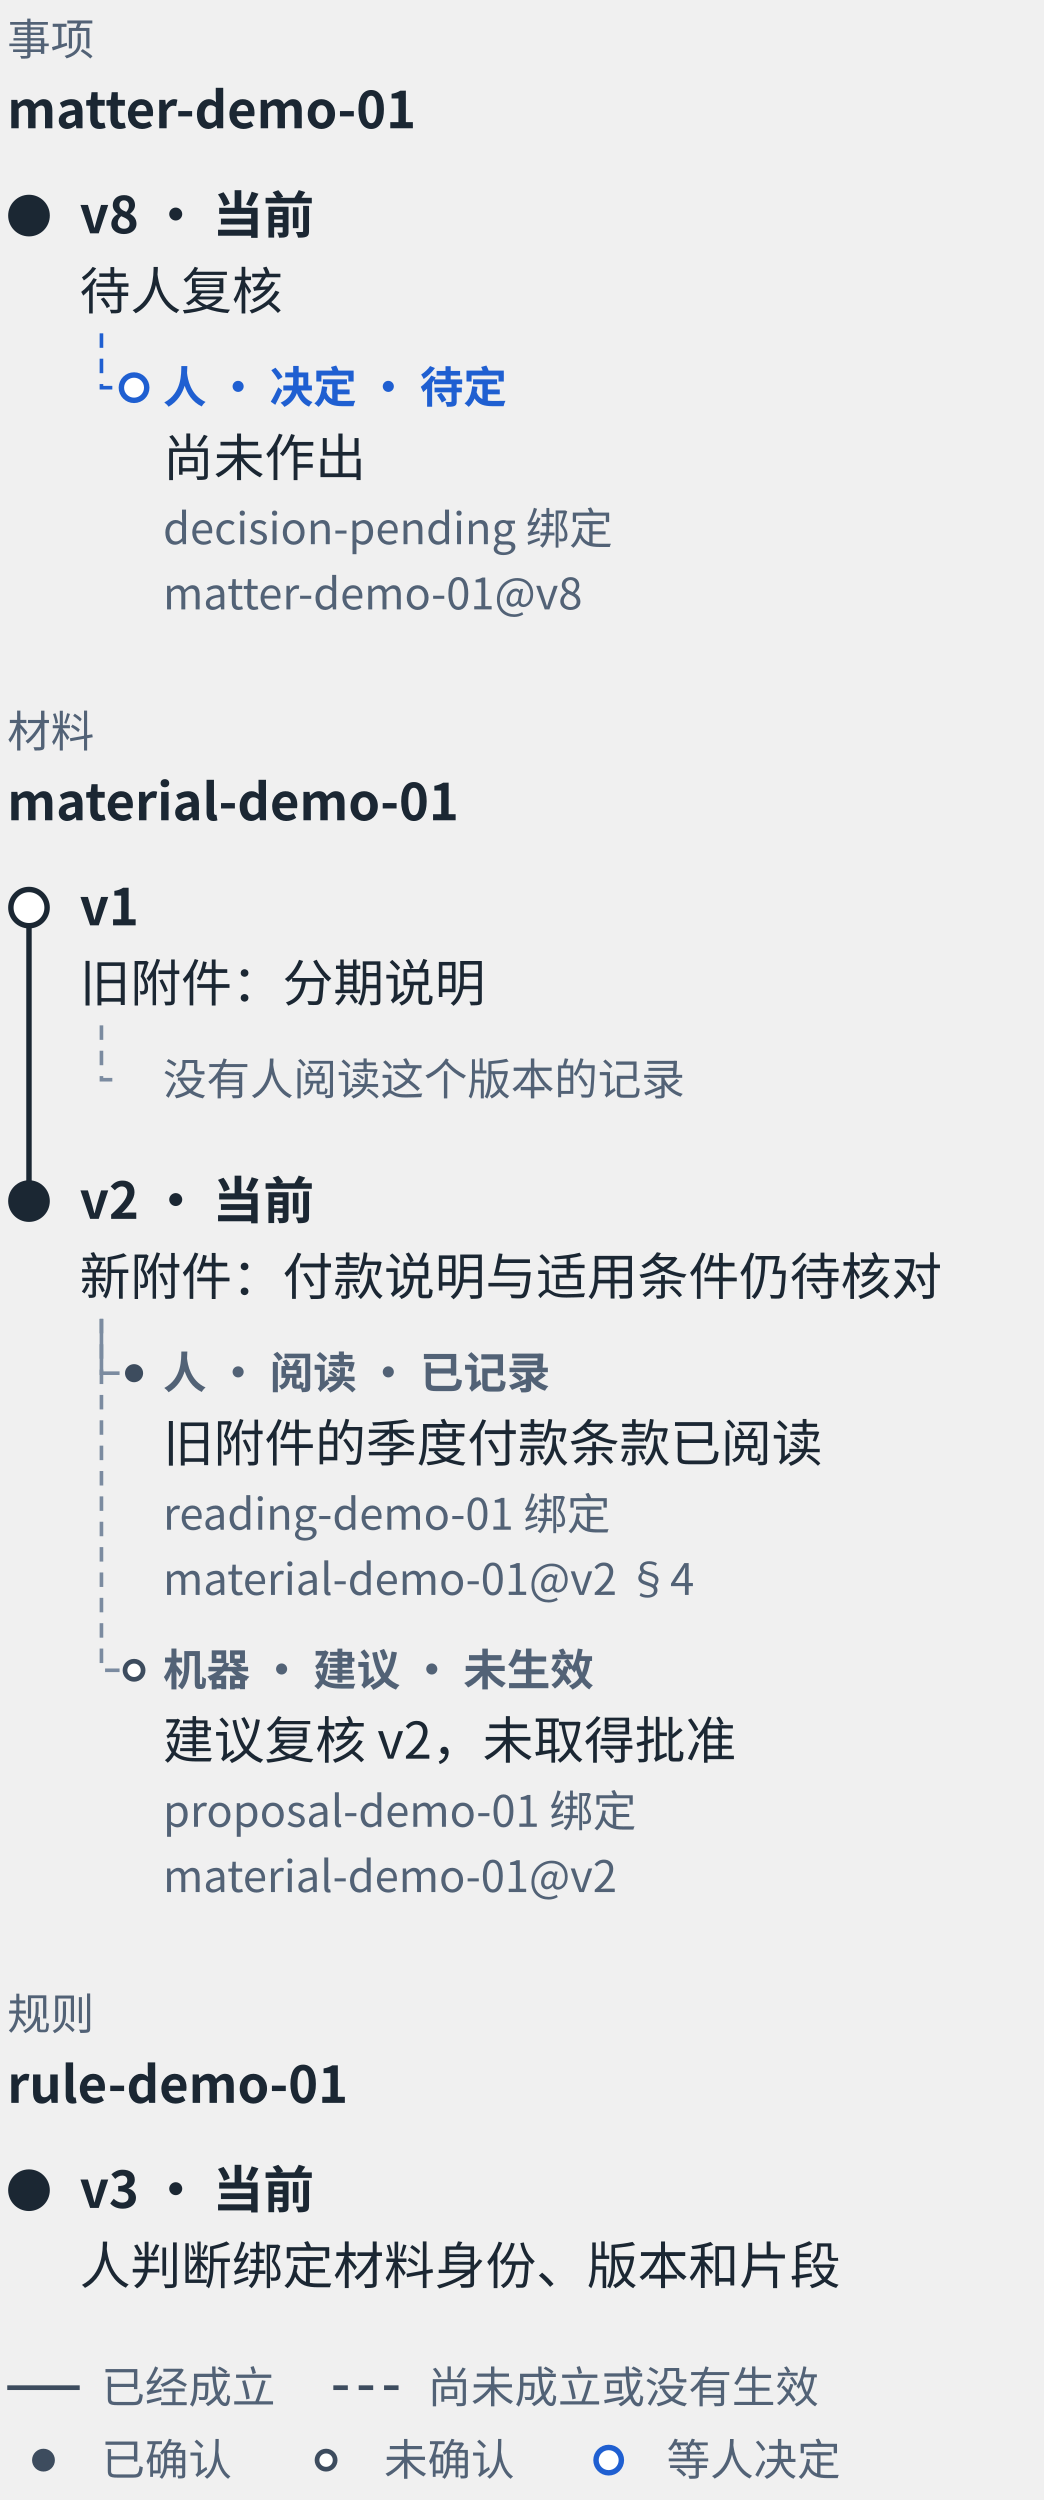
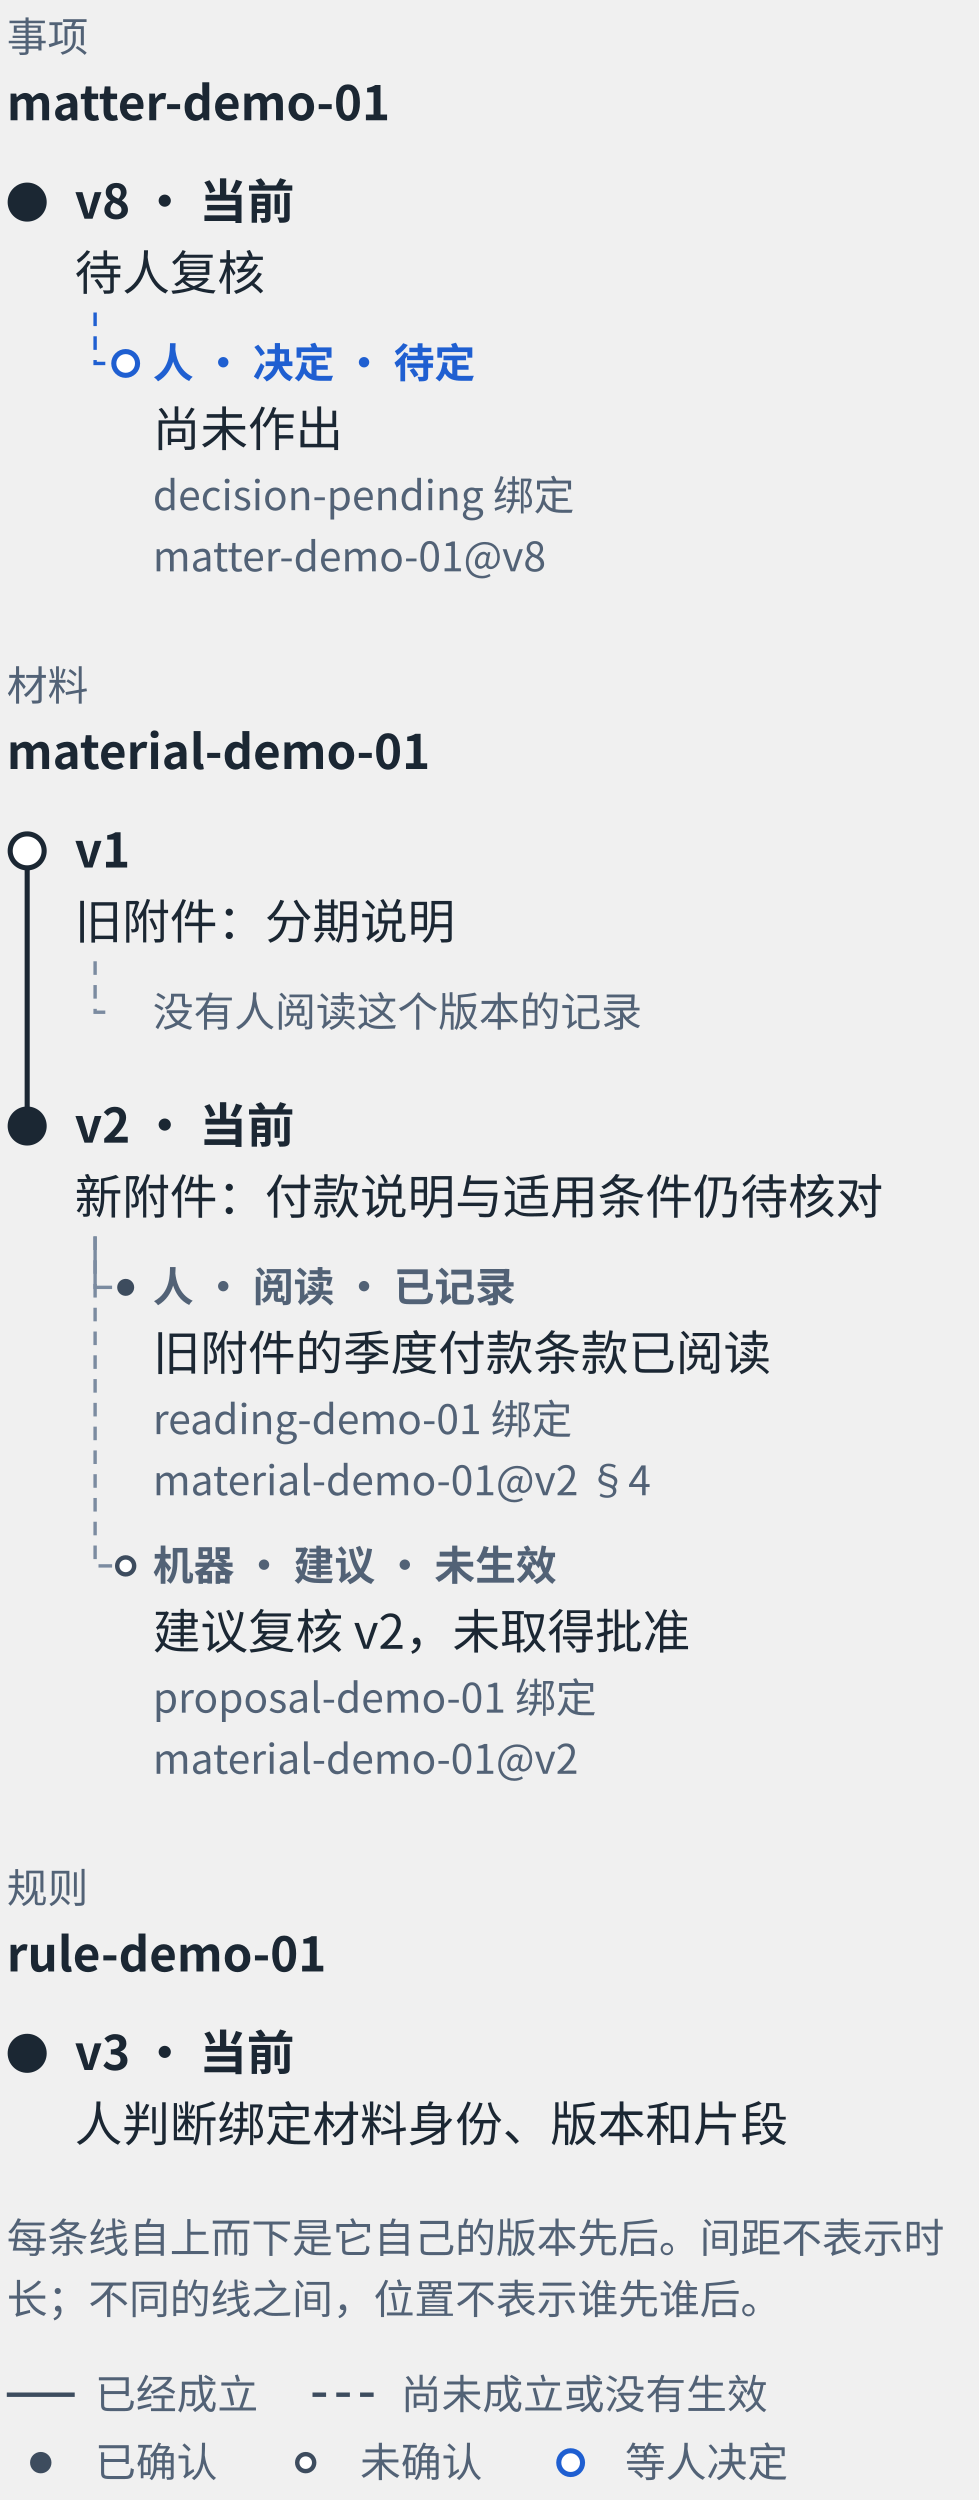
- <svg xmlns="http://www.w3.org/2000/svg" id="f01-rebound-w288" viewBox="-2 -2 288 690" width="288" height="690" role="img" aria-labelledby="f01-rebound-w288-title f01-rebound-w288-desc" lang="zh-Hans" xml:lang="zh-Hans" font-family="system-ui, -apple-system, 'PingFang SC', 'Hiragino Sans GB', 'Noto Sans CJK SC', 'Microsoft YaHei', sans-serif" data-asset="rel-tracks" data-asset-version="0.2.0">
+ <svg xmlns="http://www.w3.org/2000/svg" id="f01-rebound-w288" viewBox="-2 -2 288 736" width="288" height="736" role="img" aria-labelledby="f01-rebound-w288-title f01-rebound-w288-desc" lang="zh-Hans" xml:lang="zh-Hans" font-family="system-ui, -apple-system, 'PingFang SC', 'Hiragino Sans GB', 'Noto Sans CJK SC', 'Microsoft YaHei', sans-serif" data-asset="rel-tracks" data-asset-version="0.3.0" data-scale="order">
  <g data-object-id="matter-demo-01" data-role="lane">
    <text x="0" y="13.2" font-size="12" fill="#526276" data-text="matter-demo-01.role">事项</text>
    <text x="0" y="33.4" font-size="14" font-weight="600" fill="#1b2733" data-text="matter-demo-01.id">matter-demo-01</text>
    <path d="M6 57.5V57.5" fill="none" stroke="#1b2733" stroke-width="1.5" />
    <circle cx="6" cy="57.5" r="5" fill="#1b2733" stroke="#1b2733" stroke-width="1.5" />
    <g data-version="matter-demo-01@8" data-current="true">
      <text x="20" y="62.4" font-size="14" font-weight="600" fill="#1b2733" data-text="matter-demo-01@8.head">v8 · 当前</text>
      <text x="20" y="83.4" font-size="14" fill="#1b2733" data-text="matter-demo-01@8.label">待人复核</text>
      <g data-binding-id="decision-pending" data-origin="human" data-state="open" data-basis="matter-demo-01@8">
        <text x="43" y="109.2" font-size="12" font-weight="600" fill="#1f5fd1" data-text="decision-pending.head">人 · 决定 · 待定</text>
        <text x="43" y="129.4" font-size="14" fill="#1b2733" data-text="decision-pending.text">尚未作出</text>
        <text x="43" y="148.2" font-size="12" fill="#526276" data-text="decision-pending.basis">
          <tspan x="43" y="148.2">decision-pending 绑定</tspan>
          <tspan x="43" y="166.2">matter-demo-01@v8</tspan>
        </text>
        <path d="M26 90 L26 105 L31 105" fill="none" stroke="#1f5fd1" stroke-width="1" stroke-dasharray="4 3" data-link-for="decision-pending" data-to="matter-demo-01@8" />
        <circle cx="35" cy="105" r="3.5" fill="#ffffff" stroke="#1f5fd1" stroke-width="1.5" />
      </g>
    </g>
  </g>
  <g data-object-id="material-demo-01" data-role="lane">
    <text x="0" y="204.2" font-size="12" fill="#526276" data-text="material-demo-01.role">材料</text>
    <text x="0" y="224.4" font-size="14" font-weight="600" fill="#1b2733" data-text="material-demo-01.id">material-demo-01</text>
    <path d="M6 248.5V329.5" fill="none" stroke="#1b2733" stroke-width="1.5" />
    <circle cx="6" cy="248.5" r="5" fill="#ffffff" stroke="#1b2733" stroke-width="1.5" />
    <circle cx="6" cy="329.5" r="5" fill="#1b2733" stroke="#1b2733" stroke-width="1.5" />
    <g data-version="material-demo-01@1">
      <text x="20" y="253.4" font-size="14" font-weight="600" fill="#1b2733" data-text="material-demo-01@1.head">v1</text>
      <text x="20" y="274.4" font-size="14" fill="#1b2733" data-text="material-demo-01@1.label">旧附件：分期说明</text>
      <text x="43" y="300.2" font-size="12" fill="#526276" data-text="material-demo-01@1.absence.0">没有人阅读这个版本的记录</text>
      <path d="M26 281 L26 296 L31 296" fill="none" stroke="#7b8ba0" stroke-width="1" stroke-dasharray="4 3" data-absence-at="material-demo-01@1" />
    </g>
    <g data-version="material-demo-01@2" data-current="true">
      <text x="20" y="334.4" font-size="14" font-weight="600" fill="#1b2733" data-text="material-demo-01@2.head">v2 · 当前</text>
      <text x="20" y="355.4" font-size="14" fill="#1b2733" data-text="material-demo-01@2.label">新附件：付款说明与适用条件仍待核对</text>
      <g data-binding-id="reading-demo-01" data-origin="human" data-state="recorded" data-basis="material-demo-01@2#§4">
        <text x="43" y="381.2" font-size="12" font-weight="600" fill="#526276" data-text="reading-demo-01.head">人 · 阅读 · 已记录</text>
        <text x="43" y="401.4" font-size="14" fill="#1b2733" data-text="reading-demo-01.text">旧附件的季度付款条款已阅读</text>
        <text x="43" y="420.2" font-size="12" fill="#526276" data-text="reading-demo-01.basis">
          <tspan x="43" y="420.2">reading-demo-01 绑定</tspan>
          <tspan x="43" y="438.2">material-demo-01@v2 §4</tspan>
        </text>
        <path d="M26 362 L26 377 L31 377" fill="none" stroke="#7b8ba0" stroke-width="1" data-link-for="reading-demo-01" data-to="material-demo-01@2" />
        <circle cx="35" cy="377" r="2.5" fill="#3d4c5e" />
      </g>
      <g data-binding-id="proposal-demo-01" data-origin="machine" data-state="proposed" data-basis="material-demo-01@2">
        <text x="43" y="463.2" font-size="12" font-weight="600" fill="#526276" data-text="proposal-demo-01.head">机器 · 建议 · 未生效</text>
        <text x="43" y="483.4" font-size="14" fill="#1b2733" data-text="proposal-demo-01.text">建议复核 v2，未取得批准</text>
        <text x="43" y="502.2" font-size="12" fill="#526276" data-text="proposal-demo-01.basis">
          <tspan x="43" y="502.2">proposal-demo-01 绑定</tspan>
          <tspan x="43" y="520.2">material-demo-01@v2</tspan>
        </text>
        <path d="M26 362 L26 459 L31 459" fill="none" stroke="#7b8ba0" stroke-width="1" stroke-dasharray="4 3" data-link-for="proposal-demo-01" data-to="material-demo-01@2" />
        <circle cx="35" cy="459" r="2.5" fill="#ffffff" stroke="#3d4c5e" stroke-width="1.3" />
      </g>
    </g>
  </g>
  <g data-object-id="rule-demo-01" data-role="lane">
    <text x="0" y="558.2" font-size="12" fill="#526276" data-text="rule-demo-01.role">规则</text>
    <text x="0" y="578.4" font-size="14" font-weight="600" fill="#1b2733" data-text="rule-demo-01.id">rule-demo-01</text>
    <path d="M6 602.5V602.5" fill="none" stroke="#1b2733" stroke-width="1.5" />
    <circle cx="6" cy="602.5" r="5" fill="#1b2733" stroke="#1b2733" stroke-width="1.5" />
    <g data-version="rule-demo-01@3" data-current="true">
      <text x="20" y="607.4" font-size="14" font-weight="600" fill="#1b2733" data-text="rule-demo-01@3.head">v3 · 当前</text>
      <text x="20" y="628.4" font-size="14" fill="#1b2733" data-text="rule-demo-01@3.label">人判断绑定材料身份、版本和片段</text>
    </g>
  </g>
+   <g data-role="scale-note">
+     <text x="0" y="661.2" font-size="12" fill="#526276" data-text="scale#note">
+       <tspan x="0" y="661.2">每条线自上而下是它自己的版本先后。间距不表示时</tspan>
+       <tspan x="0" y="679.2">长；不同的线之间，位置不表示谁先谁后。</tspan>
+     </text>
+   </g>
  <g data-role="legend">
-     <path d="M0 657L20 657" fill="none" stroke="#3d4c5e" stroke-width="1.3" />
-     <text x="26" y="661.2" font-size="12" fill="#526276" data-text="legend.0">已经成立</text>
-     <path d="M90 657L110 657" fill="none" stroke="#3d4c5e" stroke-width="1.3" stroke-dasharray="4 3" />
-     <text x="116" y="661.2" font-size="12" fill="#526276" data-text="legend.1">尚未成立或没有生效</text>
-     <circle cx="10" cy="677" r="2.5" fill="#3d4c5e" stroke="#3d4c5e" stroke-width="1.3" />
-     <text x="26" y="681.2" font-size="12" fill="#526276" data-text="legend.2">已确认</text>
-     <circle cx="88" cy="677" r="2.5" fill="#ffffff" stroke="#3d4c5e" stroke-width="1.3" />
-     <text x="104" y="681.2" font-size="12" fill="#526276" data-text="legend.3">未确认</text>
-     <circle cx="166" cy="677" r="3.5" fill="#ffffff" stroke="#1f5fd1" stroke-width="1.5" />
-     <text x="182" y="681.2" font-size="12" fill="#526276" data-text="legend.4">等人决定</text>
+     <path d="M0 703L20 703" fill="none" stroke="#3d4c5e" stroke-width="1.3" />
+     <text x="26" y="707.2" font-size="12" fill="#526276" data-text="legend.0">已经成立</text>
+     <path d="M90 703L110 703" fill="none" stroke="#3d4c5e" stroke-width="1.3" stroke-dasharray="4 3" />
+     <text x="116" y="707.2" font-size="12" fill="#526276" data-text="legend.1">尚未成立或没有生效</text>
+     <circle cx="10" cy="723" r="2.5" fill="#3d4c5e" stroke="#3d4c5e" stroke-width="1.3" />
+     <text x="26" y="727.2" font-size="12" fill="#526276" data-text="legend.2">已确认</text>
+     <circle cx="88" cy="723" r="2.5" fill="#ffffff" stroke="#3d4c5e" stroke-width="1.3" />
+     <text x="104" y="727.2" font-size="12" fill="#526276" data-text="legend.3">未确认</text>
+     <circle cx="166" cy="723" r="3.5" fill="#ffffff" stroke="#1f5fd1" stroke-width="1.5" />
+     <text x="182" y="727.2" font-size="12" fill="#526276" data-text="legend.4">等人决定</text>
  </g>
</svg>
